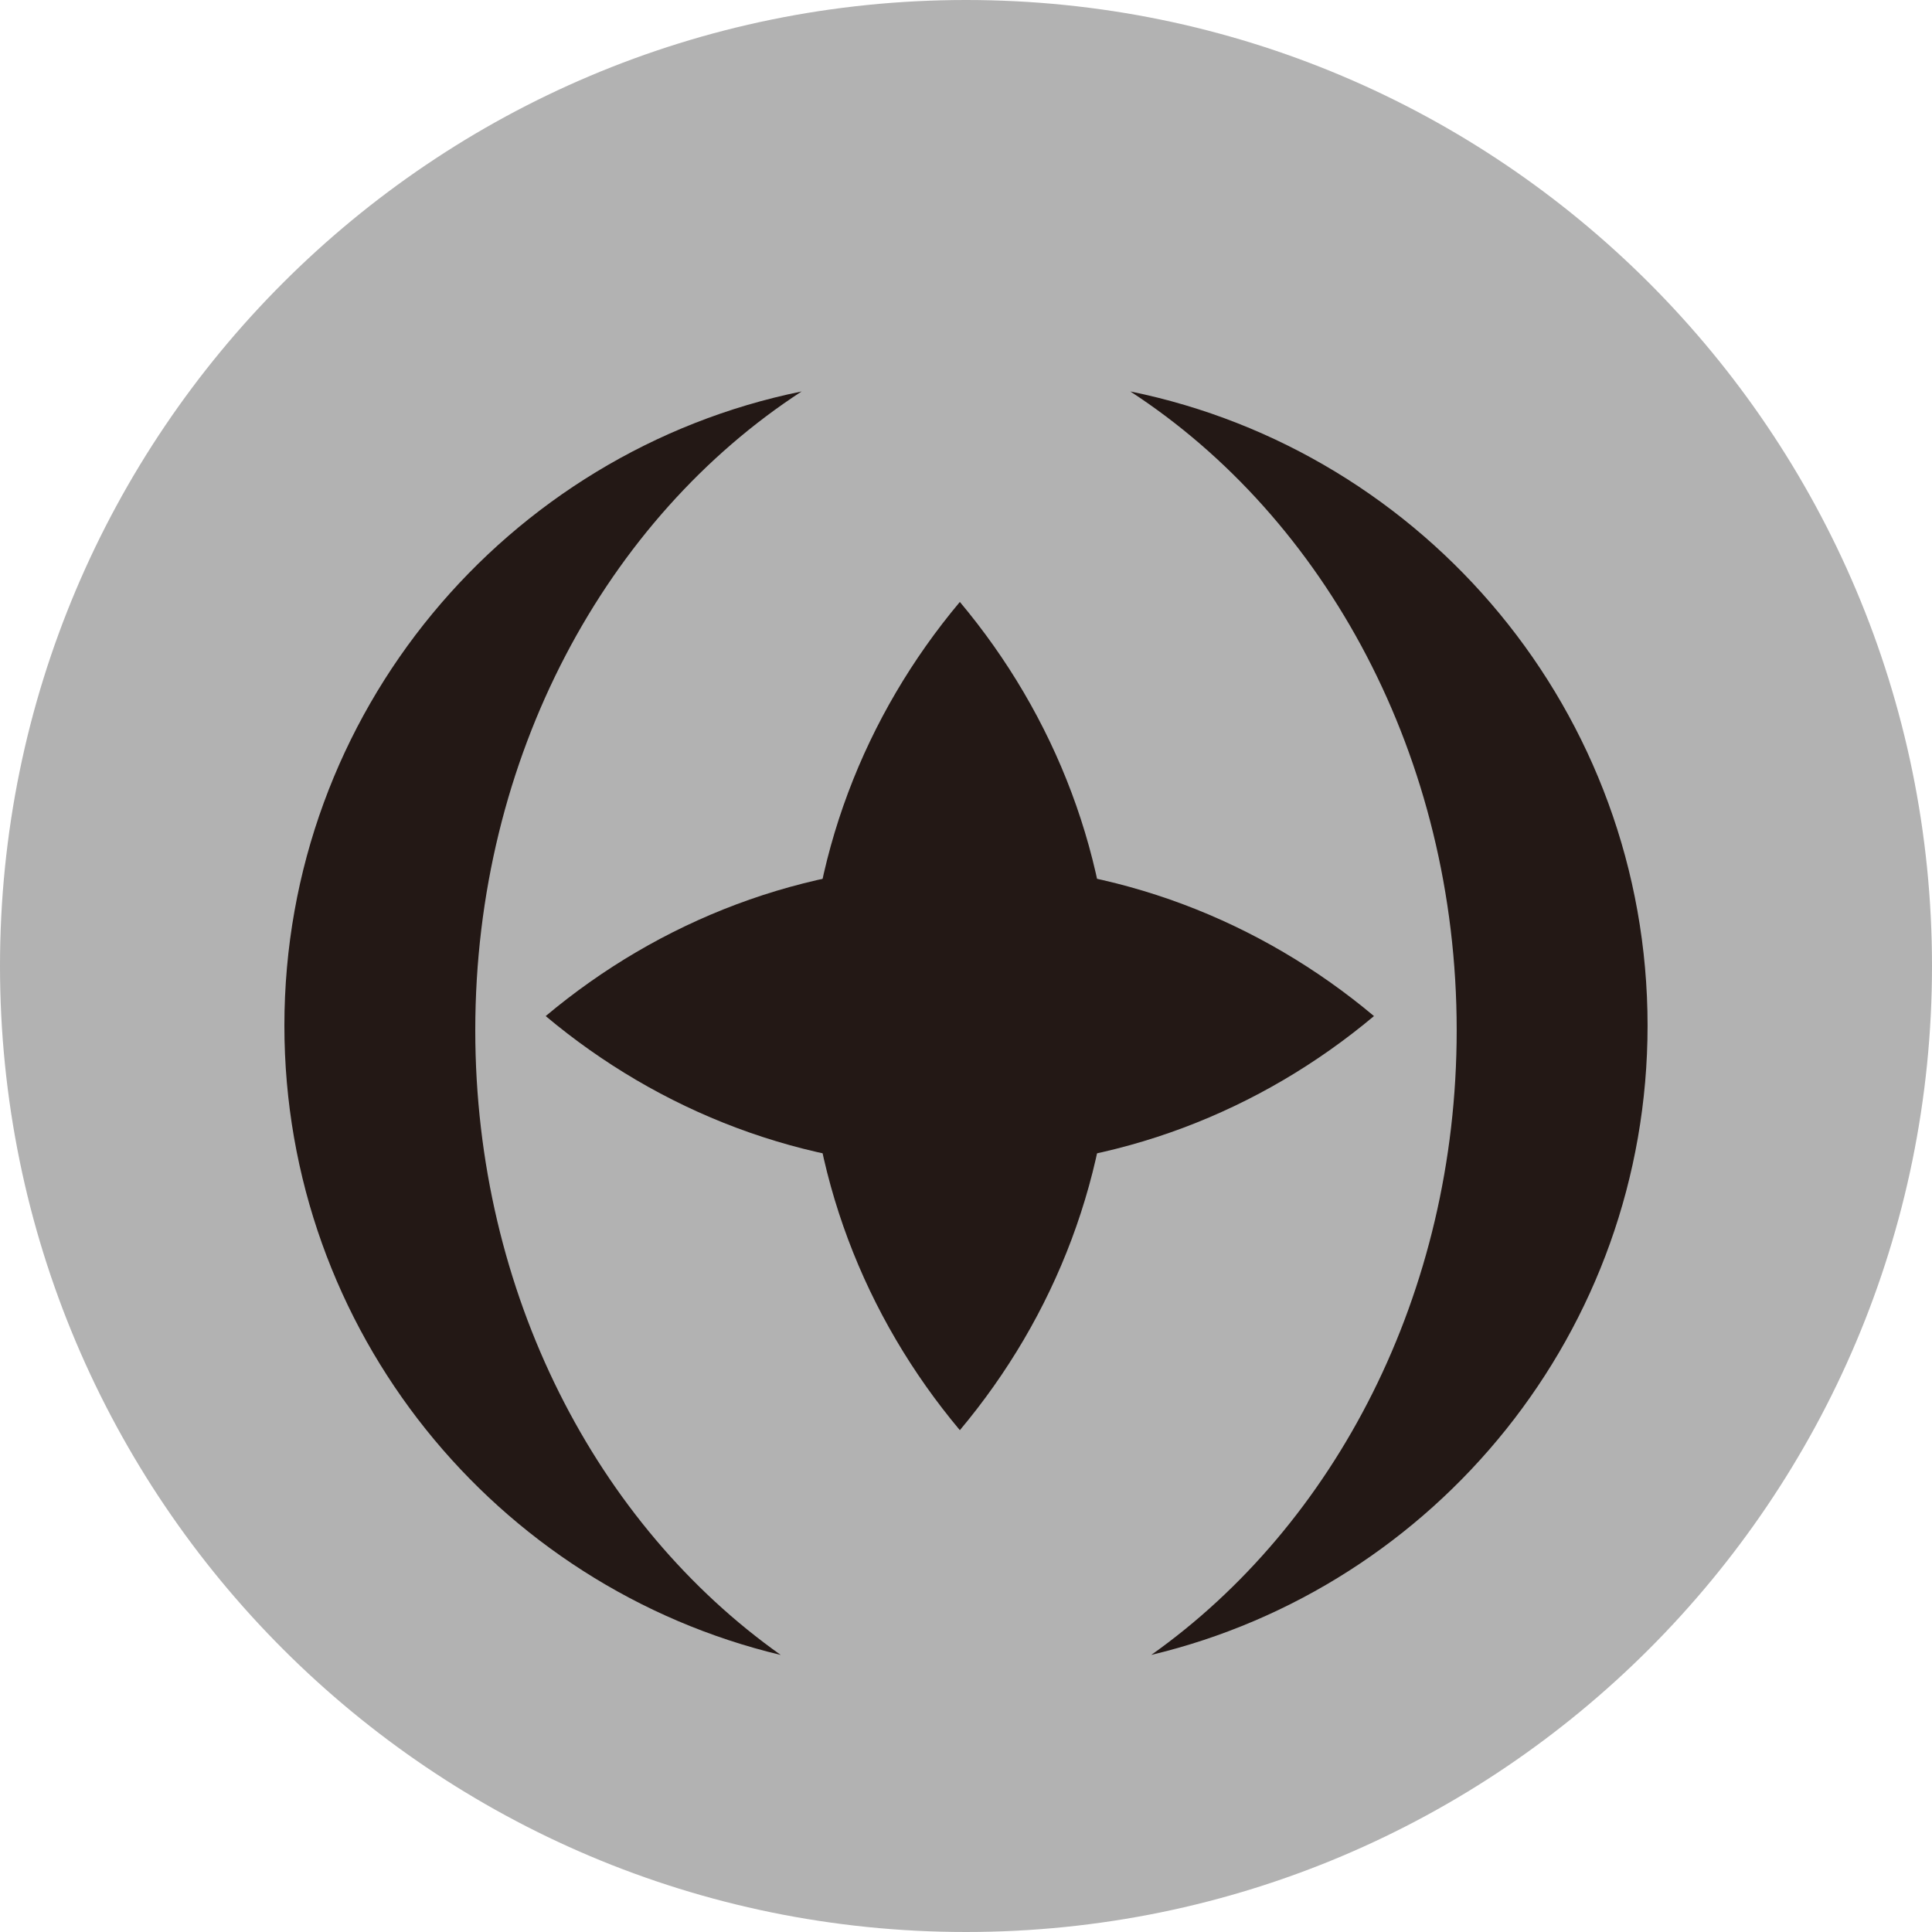
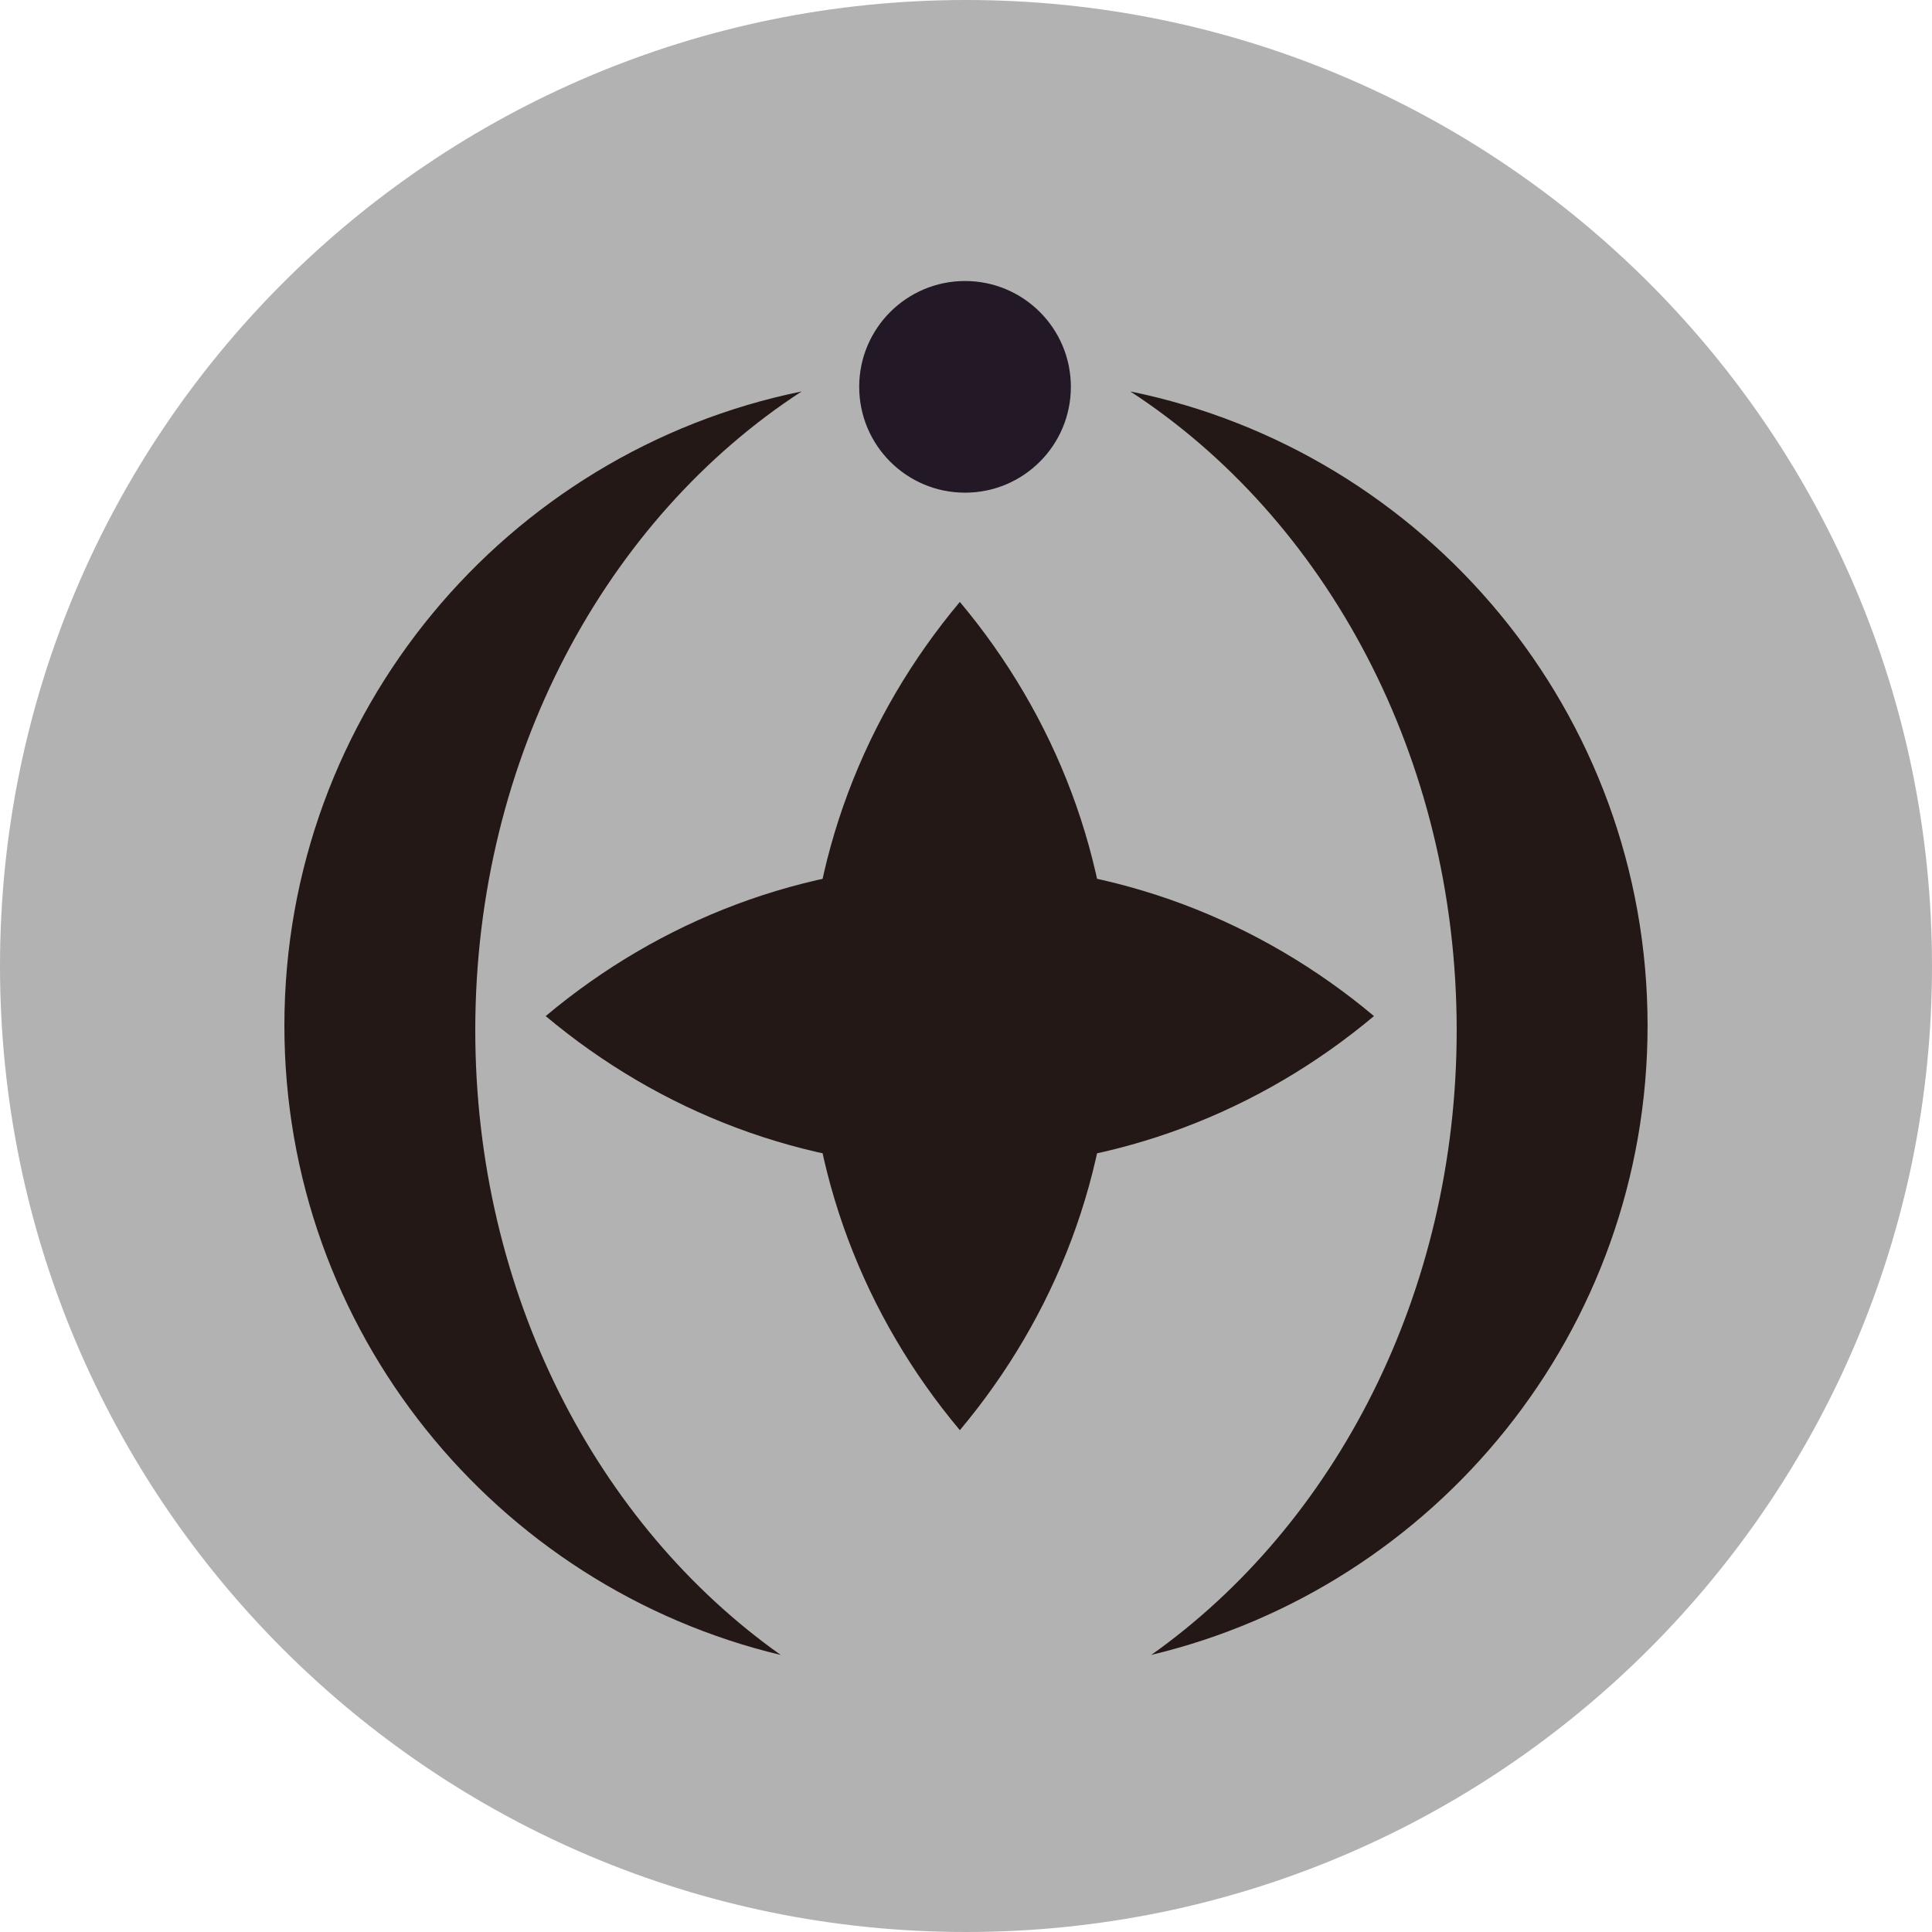
<svg xmlns="http://www.w3.org/2000/svg" version="1.1" id="Ebene_1" x="0px" y="0px" width="100px" height="100px" viewBox="0 0 100 100" enable-background="new 0 0 100 100" xml:space="preserve">
  <circle fill="#B2B2B2" cx="50" cy="50" r="50" />
  <path fill="#231815" d="M24.6,53.326c0-14.16,6.805-26.504,16.893-33.065C26.216,23.375,14.72,36.888,14.72,53.086  c0,15.811,10.959,29.055,25.691,32.574C30.92,78.938,24.6,66.973,24.6,53.326z" />
  <path fill="#231815" d="M75.398,53.324c0-14.157-6.806-26.501-16.894-33.063c15.28,3.114,26.774,16.627,26.774,32.823  c0,15.813-10.959,29.055-25.689,32.574C69.079,78.936,75.398,66.971,75.398,53.324z" />
  <path fill="#231815" d="M41.806,52.592c0,8.113,2.951,15.564,7.876,21.434c4.923-5.868,7.873-13.317,7.873-21.434  c0-8.117-2.949-15.566-7.873-21.436C44.758,37.024,41.806,44.476,41.806,52.592z" />
  <path fill="#231815" d="M49.682,44.716c-8.116,0-15.565,2.952-21.437,7.876c5.869,4.922,13.319,7.875,21.437,7.875  c8.115,0,15.563-2.951,21.435-7.875C65.246,47.667,57.797,44.716,49.682,44.716z" />
-   <circle fill="#B2B2B2" cx="49.95" cy="20.023" r="5.478" />
+   <circle fill="#231825" cx="49.95" cy="20.023" r="5.478" />
</svg>
